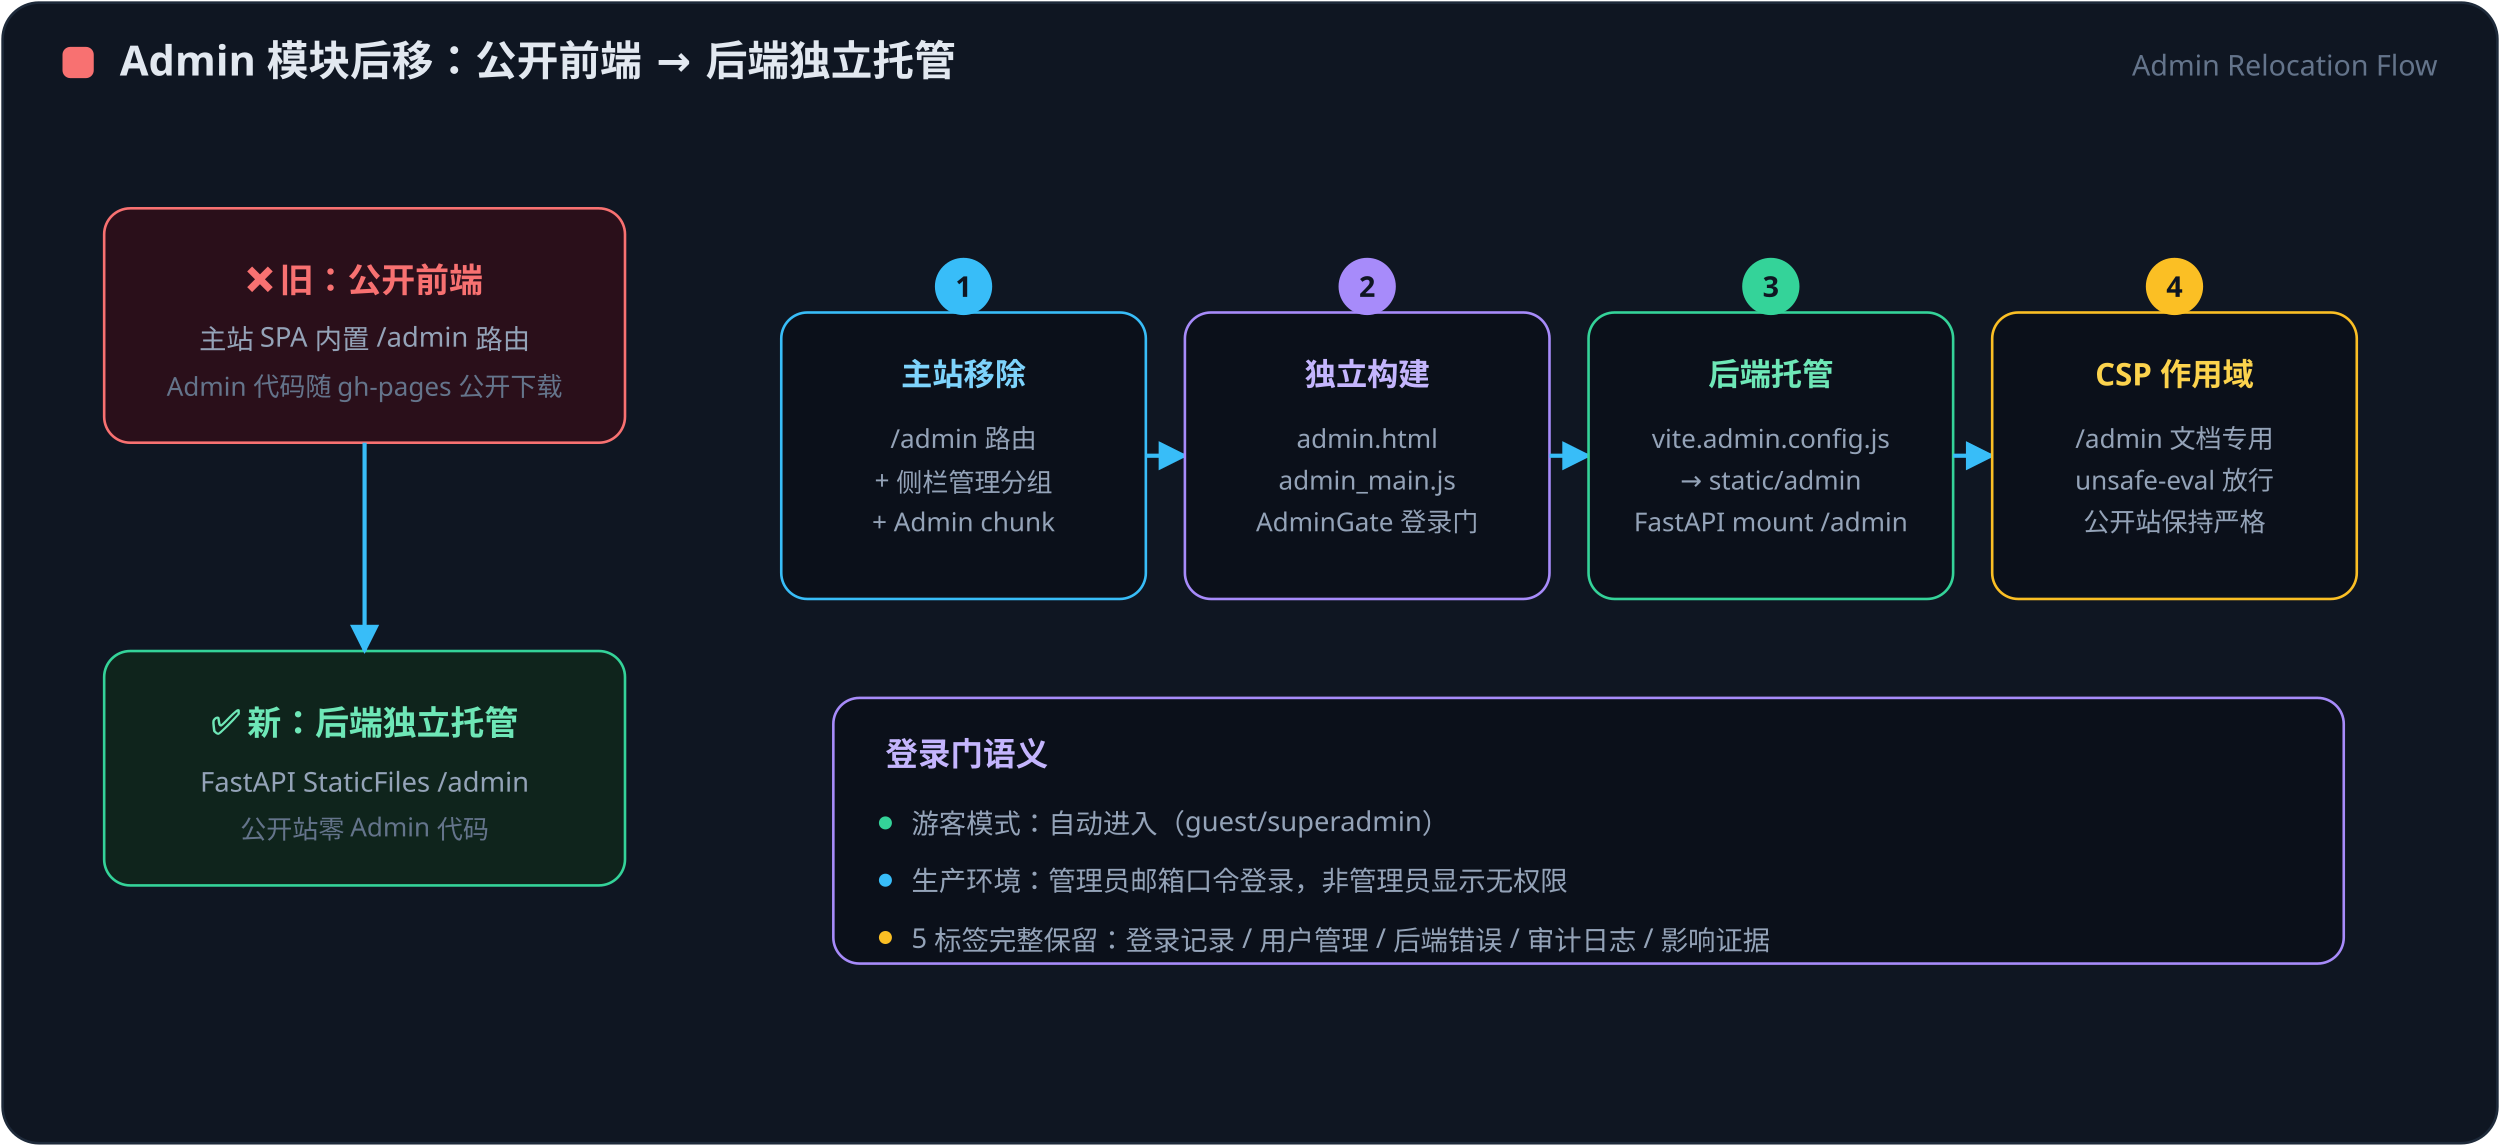
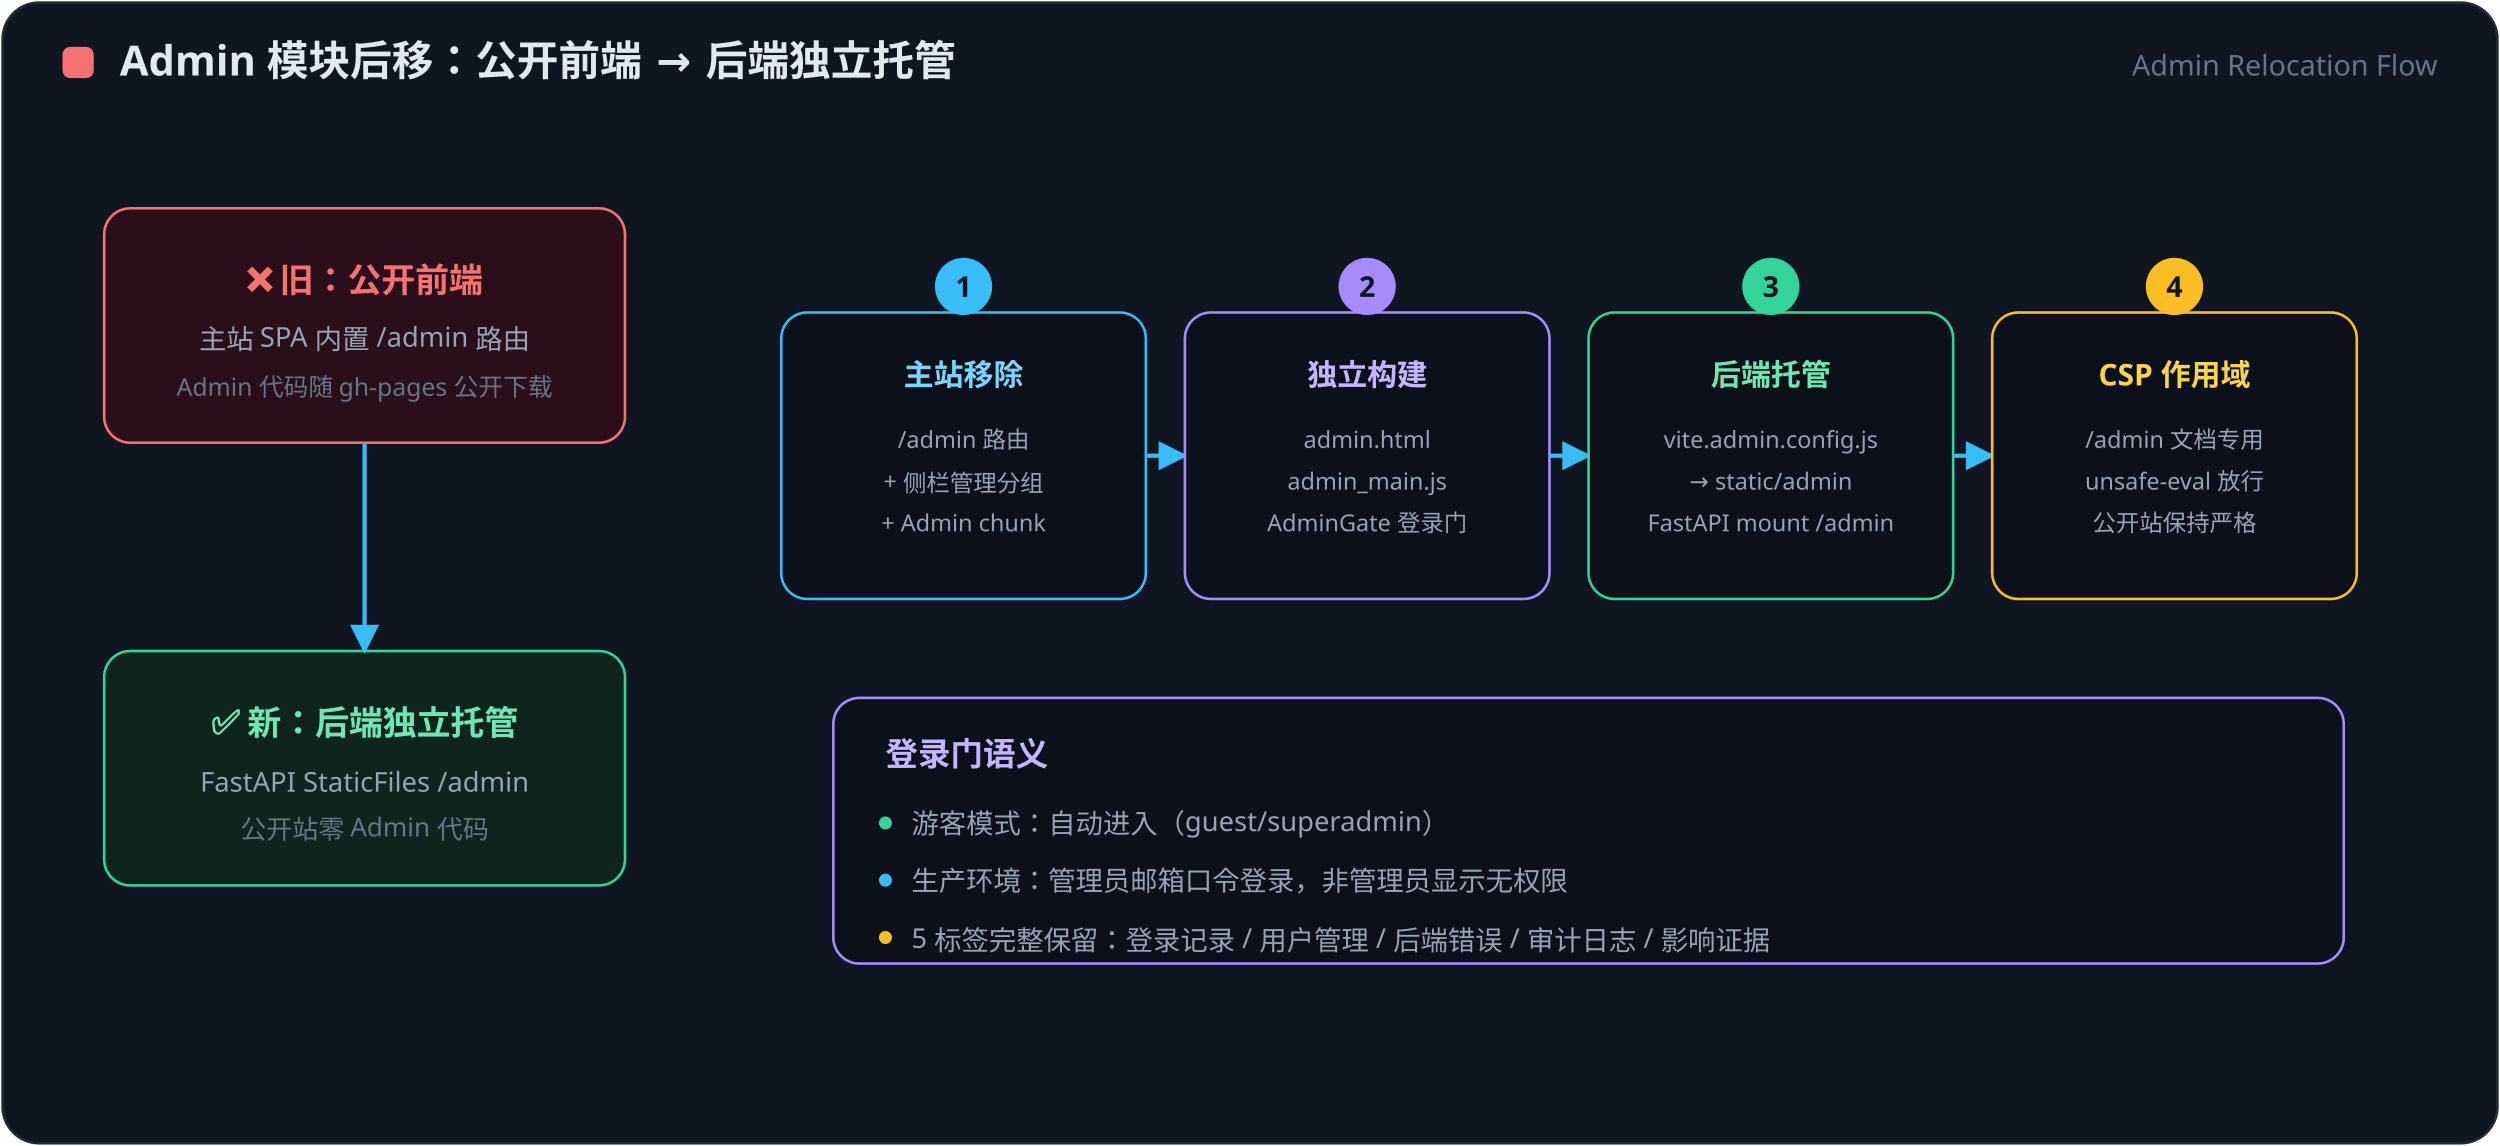
<svg xmlns="http://www.w3.org/2000/svg" viewBox="0 0 960 440" font-family="'Segoe UI','Microsoft YaHei',system-ui,sans-serif">
  <rect x="1" y="1" width="958" height="438" rx="14" fill="#0F1622" stroke="#1E2A3A" />
  <rect x="24" y="18" width="12" height="12" rx="3" fill="#F87171" />
  <text x="46" y="29" fill="#E2E8F0" font-size="16" font-weight="700">Admin 模块后移：公开前端 → 后端独立托管</text>
  <text x="936" y="29" fill="#64748B" font-size="11" text-anchor="end">Admin Relocation Flow</text>
  <defs>
    <marker id="a" viewBox="0 0 10 10" refX="9" refY="5" markerWidth="7" markerHeight="7" orient="auto-start-reverse">
      <path d="M0 0L10 5L0 10z" fill="#38BDF8" />
    </marker>
  </defs>
  <rect x="40" y="80" width="200" height="90" rx="10" fill="#2A0F1A" stroke="#F87171" />
  <text x="140" y="112" fill="#F87171" font-size="13" font-weight="700" text-anchor="middle">❌ 旧：公开前端</text>
  <text x="140" y="134" fill="#94A3B8" font-size="10.5" text-anchor="middle">主站 SPA 内置 /admin 路由</text>
-   <text x="140" y="152" fill="#64748B" font-size="10" text-anchor="middle">Admin 代码随 gh-pages 公开下载</text>
+   <text x="140" y="152" fill="#64748B" font-size="9.5" text-anchor="middle">Admin 代码随 gh-pages 公开下载</text>
  <rect x="40" y="250" width="200" height="90" rx="10" fill="#0F241C" stroke="#34D399" />
  <text x="140" y="282" fill="#6EE7B7" font-size="13" font-weight="700" text-anchor="middle">✅ 新：后端独立托管</text>
  <text x="140" y="304" fill="#94A3B8" font-size="10.5" text-anchor="middle">FastAPI StaticFiles /admin</text>
  <text x="140" y="322" fill="#64748B" font-size="10" text-anchor="middle">公开站零 Admin 代码</text>
  <line x1="140" y1="170" x2="140" y2="250" stroke="#38BDF8" stroke-width="1.6" marker-end="url(#a)" />
  <rect x="300" y="120" width="140" height="110" rx="10" fill="#0B101A" stroke="#38BDF8" />
  <circle cx="370" cy="110" r="11" fill="#38BDF8" />
  <text x="370" y="114" fill="#0F1622" font-size="11" font-weight="700" text-anchor="middle">1</text>
-   <text x="370" y="148" fill="#7DD3FC" font-size="12" font-weight="700" text-anchor="middle">主站移除</text>
-   <text x="370" y="172" fill="#94A3B8" font-size="10" text-anchor="middle">/admin 路由</text>
-   <text x="370" y="188" fill="#94A3B8" font-size="10" text-anchor="middle">+ 侧栏管理分组</text>
-   <text x="370" y="204" fill="#94A3B8" font-size="10" text-anchor="middle">+ Admin chunk</text>
+   <text x="370" y="148" fill="#7DD3FC" font-size="11.5" font-weight="700" text-anchor="middle">主站移除</text>
+   <text x="370" y="172" fill="#94A3B8" font-size="9" text-anchor="middle">/admin 路由</text>
+   <text x="370" y="188" fill="#94A3B8" font-size="9" text-anchor="middle">+ 侧栏管理分组</text>
+   <text x="370" y="204" fill="#94A3B8" font-size="9" text-anchor="middle">+ Admin chunk</text>
  <line x1="440" y1="175" x2="455" y2="175" stroke="#38BDF8" stroke-width="1.6" marker-end="url(#a)" />
  <rect x="455" y="120" width="140" height="110" rx="10" fill="#0B101A" stroke="#A78BFA" />
  <circle cx="525" cy="110" r="11" fill="#A78BFA" />
  <text x="525" y="114" fill="#0F1622" font-size="11" font-weight="700" text-anchor="middle">2</text>
-   <text x="525" y="148" fill="#C4B5FD" font-size="12" font-weight="700" text-anchor="middle">独立构建</text>
-   <text x="525" y="172" fill="#94A3B8" font-size="10" text-anchor="middle">admin.html</text>
-   <text x="525" y="188" fill="#94A3B8" font-size="10" text-anchor="middle">admin_main.js</text>
-   <text x="525" y="204" fill="#94A3B8" font-size="10" text-anchor="middle">AdminGate 登录门</text>
+   <text x="525" y="148" fill="#C4B5FD" font-size="11.5" font-weight="700" text-anchor="middle">独立构建</text>
+   <text x="525" y="172" fill="#94A3B8" font-size="9" text-anchor="middle">admin.html</text>
+   <text x="525" y="188" fill="#94A3B8" font-size="9" text-anchor="middle">admin_main.js</text>
+   <text x="525" y="204" fill="#94A3B8" font-size="9" text-anchor="middle">AdminGate 登录门</text>
  <line x1="595" y1="175" x2="610" y2="175" stroke="#38BDF8" stroke-width="1.6" marker-end="url(#a)" />
  <rect x="610" y="120" width="140" height="110" rx="10" fill="#0B101A" stroke="#34D399" />
  <circle cx="680" cy="110" r="11" fill="#34D399" />
  <text x="680" y="114" fill="#0F1622" font-size="11" font-weight="700" text-anchor="middle">3</text>
-   <text x="680" y="148" fill="#6EE7B7" font-size="12" font-weight="700" text-anchor="middle">后端托管</text>
-   <text x="680" y="172" fill="#94A3B8" font-size="10" text-anchor="middle">vite.admin.config.js</text>
-   <text x="680" y="188" fill="#94A3B8" font-size="10" text-anchor="middle">→ static/admin</text>
-   <text x="680" y="204" fill="#94A3B8" font-size="10" text-anchor="middle">FastAPI mount /admin</text>
+   <text x="680" y="148" fill="#6EE7B7" font-size="11.5" font-weight="700" text-anchor="middle">后端托管</text>
+   <text x="680" y="172" fill="#94A3B8" font-size="9" text-anchor="middle">vite.admin.config.js</text>
+   <text x="680" y="188" fill="#94A3B8" font-size="9" text-anchor="middle">→ static/admin</text>
+   <text x="680" y="204" fill="#94A3B8" font-size="9" text-anchor="middle">FastAPI mount /admin</text>
  <line x1="750" y1="175" x2="765" y2="175" stroke="#38BDF8" stroke-width="1.6" marker-end="url(#a)" />
  <rect x="765" y="120" width="140" height="110" rx="10" fill="#0B101A" stroke="#FBBF24" />
  <circle cx="835" cy="110" r="11" fill="#FBBF24" />
  <text x="835" y="114" fill="#0F1622" font-size="11" font-weight="700" text-anchor="middle">4</text>
-   <text x="835" y="148" fill="#FCD34D" font-size="12" font-weight="700" text-anchor="middle">CSP 作用域</text>
-   <text x="835" y="172" fill="#94A3B8" font-size="10" text-anchor="middle">/admin 文档专用</text>
-   <text x="835" y="188" fill="#94A3B8" font-size="10" text-anchor="middle">unsafe-eval 放行</text>
-   <text x="835" y="204" fill="#94A3B8" font-size="10" text-anchor="middle">公开站保持严格</text>
+   <text x="835" y="148" fill="#FCD34D" font-size="11.5" font-weight="700" text-anchor="middle">CSP 作用域</text>
+   <text x="835" y="172" fill="#94A3B8" font-size="9" text-anchor="middle">/admin 文档专用</text>
+   <text x="835" y="188" fill="#94A3B8" font-size="9" text-anchor="middle">unsafe-eval 放行</text>
+   <text x="835" y="204" fill="#94A3B8" font-size="9" text-anchor="middle">公开站保持严格</text>
  <rect x="320" y="268" width="580" height="102" rx="10" fill="#0B101A" stroke="#A78BFA" />
  <text x="340" y="294" fill="#C4B5FD" font-size="12.5" font-weight="700">登录门语义</text>
  <g font-size="10.5" fill="#94A3B8">
    <circle cx="340" cy="316" r="2.5" fill="#34D399" />
    <text x="350" y="320">游客模式：自动进入（guest/superadmin）</text>
    <circle cx="340" cy="338" r="2.5" fill="#38BDF8" />
    <text x="350" y="342">生产环境：管理员邮箱口令登录，非管理员显示无权限</text>
    <circle cx="340" cy="360" r="2.5" fill="#FBBF24" />
    <text x="350" y="364">5 标签完整保留：登录记录 / 用户管理 / 后端错误 / 审计日志 / 影响证据</text>
  </g>
</svg>
